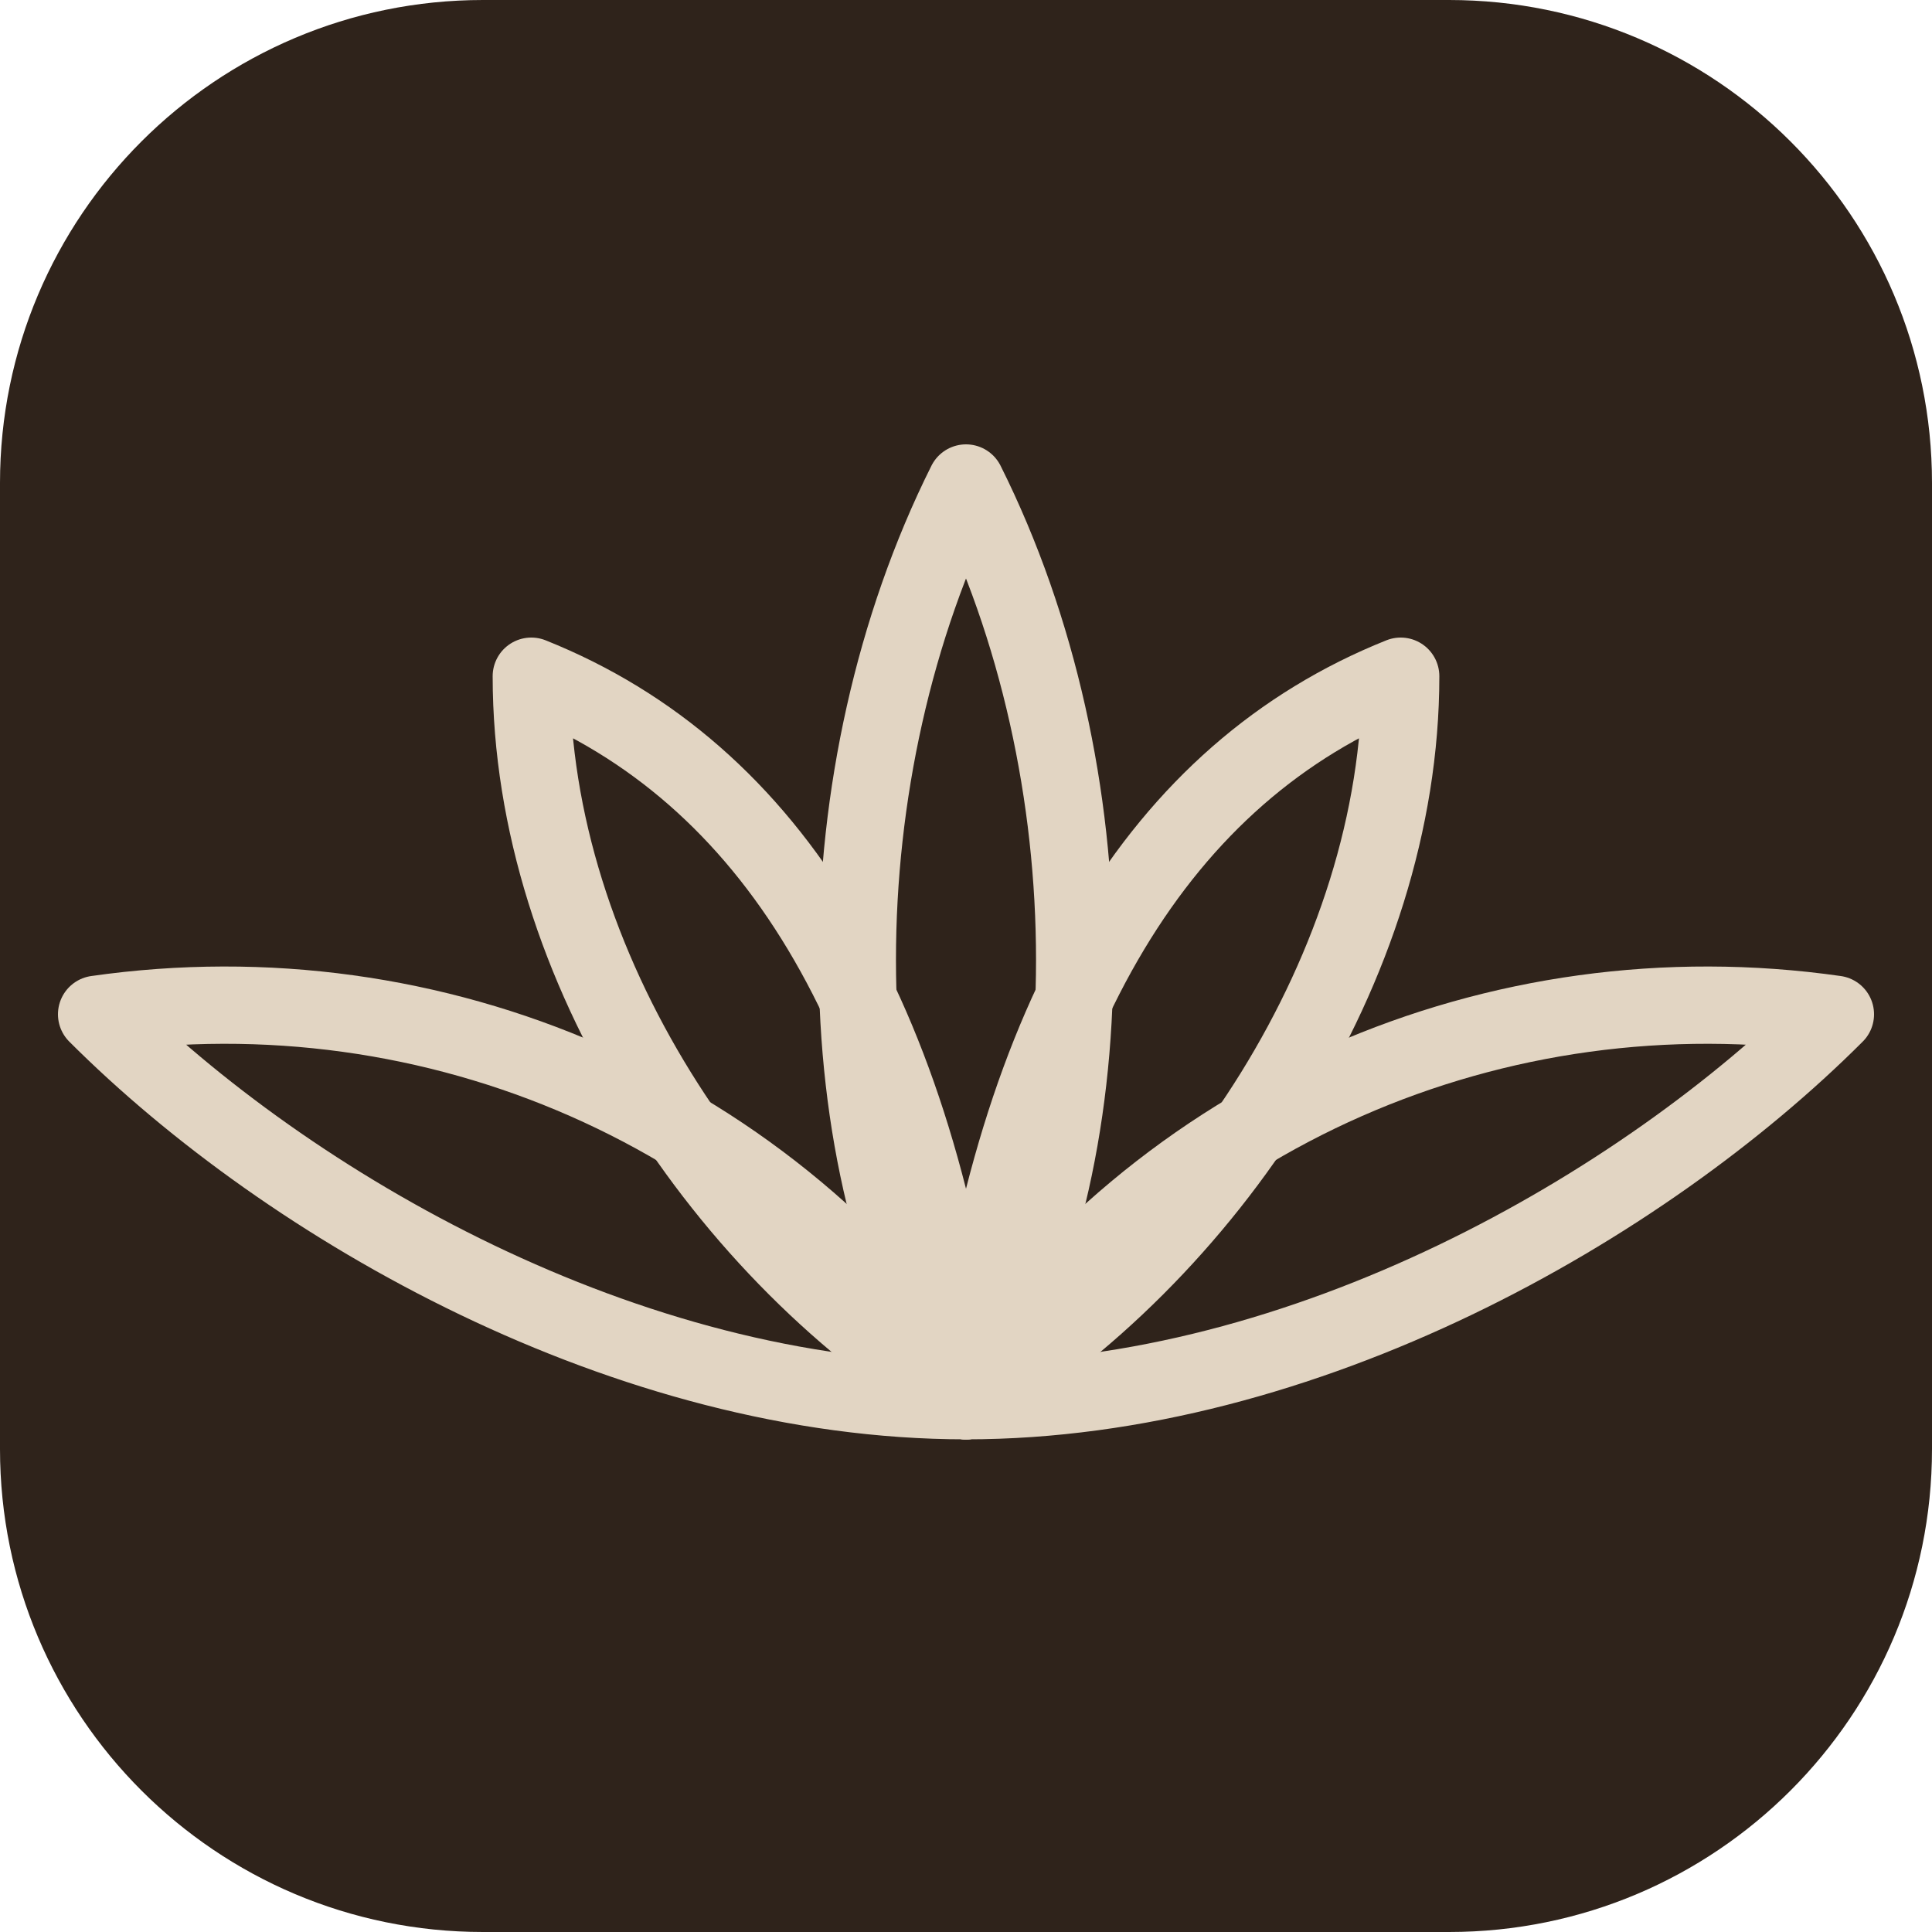
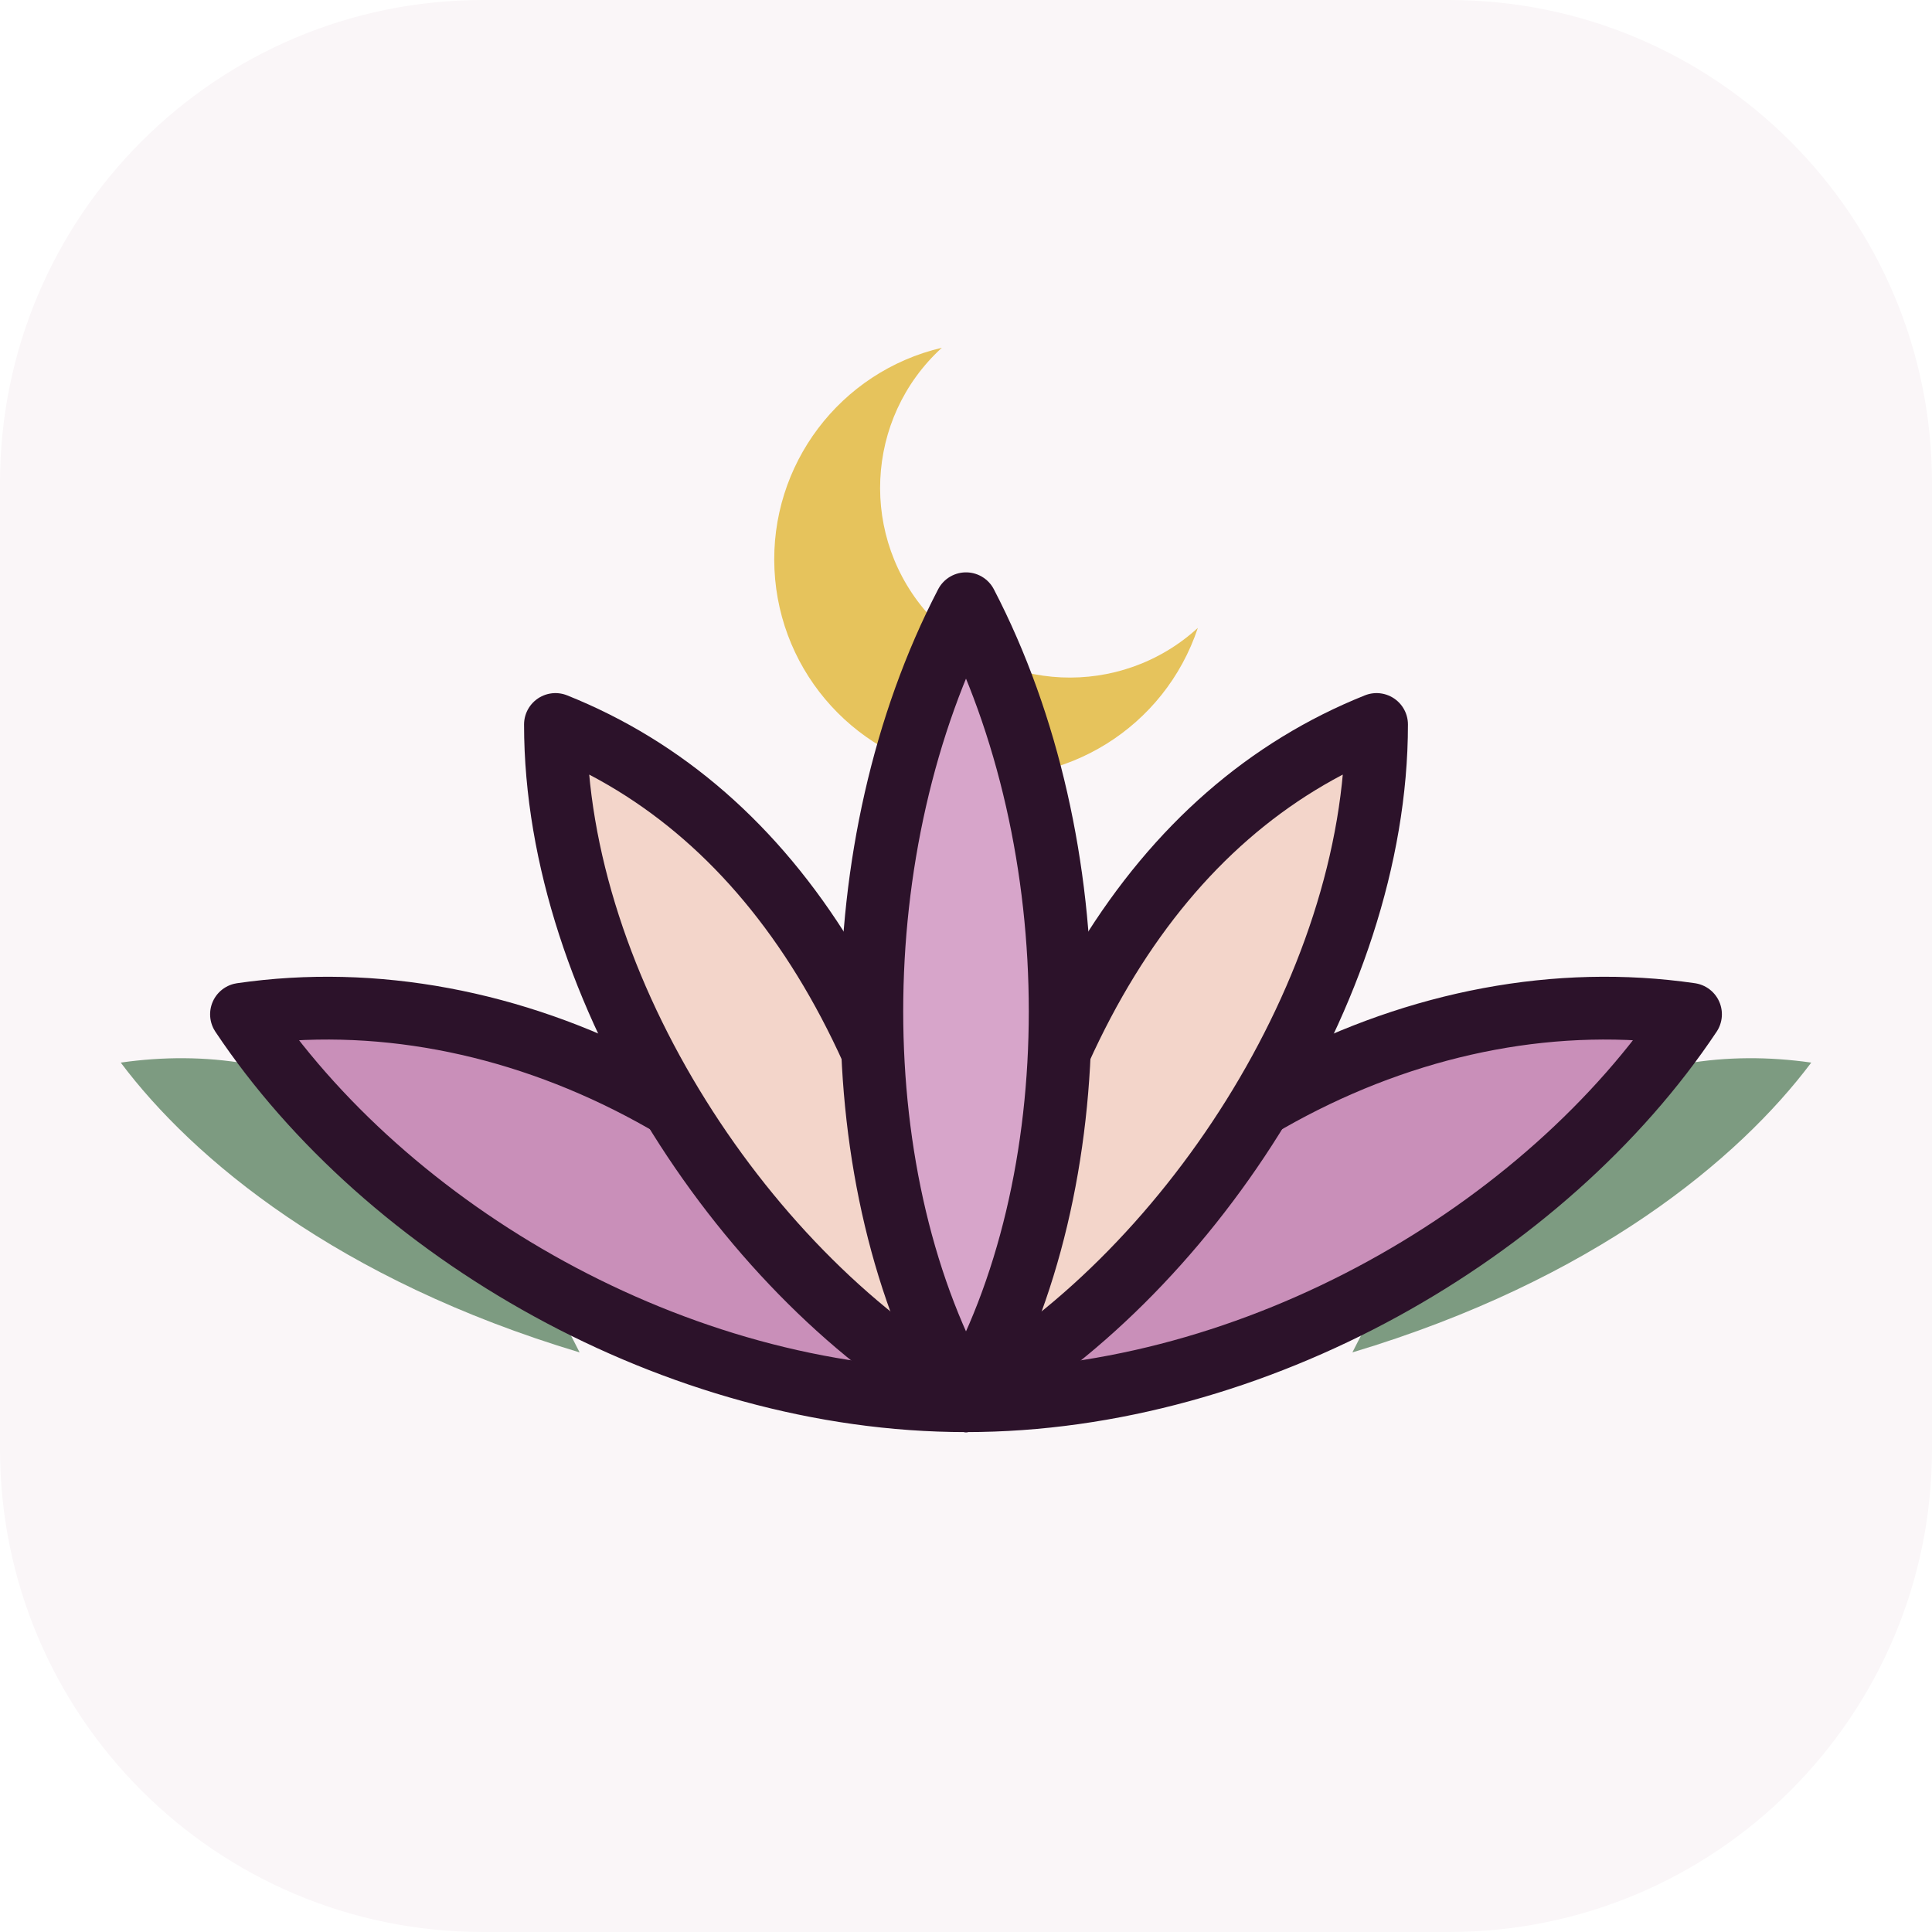
<svg xmlns="http://www.w3.org/2000/svg" viewBox="0 0 40 40">
-   <rect width="40" height="40" rx="10" fill="#2F231B" />
-   <g transform="translate(0 8)" fill="none" stroke="#E2D5C3" stroke-width="1.6" stroke-linecap="round" stroke-linejoin="round">
-     <path d="M20 21 C17 16 17 8 20 2 C23 8 23 16 20 21Z" />
-     <path d="M20 21 C15 18 11 12 11 6 C16 8 19 13 20 21Z" />
-     <path d="M20 21 C25 18 29 12 29 6 C24 8 21 13 20 21Z" />
-     <path d="M20 21 C13 21 6 17 2 13 C9 12 16 15 20 21Z" />
-     <path d="M20 21 C27 21 34 17 38 13 C31 12 24 15 20 21Z" />
+   <rect width="40" height="40" rx="10" fill="#FAF6F8" />
+   <path d="M19.5 7.2A4.5 4.5 0 1 0 24.8 13a3.7 3.7 0 1 1-5.3-5.8Z" fill="#E6C35C" />
+   <path d="M12 28C7 26.5 4 24 2.5 22c3.5-.5 7 1 9.5 6Z" fill="#7D9B81" />
+   <path d="M28 28c5-1.5 8-4 9.5-6-3.5-.5-7 1-9.5 6Z" fill="#7D9B81" />
+   <g stroke="#2C122A" stroke-width="1.3" stroke-linecap="round" stroke-linejoin="round">
+     <path d="M20 29c-6 0-12-3.5-15-8 5.5-.8 11.5 2.2 15 8Z" fill="#C98FB9" />
+     <path d="M20 29c6 0 12-3.5 15-8-5.5-.8-11.5 2.2-15 8Z" fill="#C98FB9" />
+     <path d="M20 29c-4.5-2.5-8.5-8.5-8.5-14 4.5 1.8 7.5 6.5 8.5 14Z" fill="#F3D5CA" />
+     <path d="M20 29c4.5-2.5 8.5-8.5 8.5-14-4.5 1.8-7.5 6.5-8.5 14Z" fill="#F3D5CA" />
+     <path d="M20 29c-2.6-4.5-2.6-11.5 0-16.5 2.6 5 2.6 12 0 16.5Z" fill="#D7A5CA" />
  </g>
</svg>
